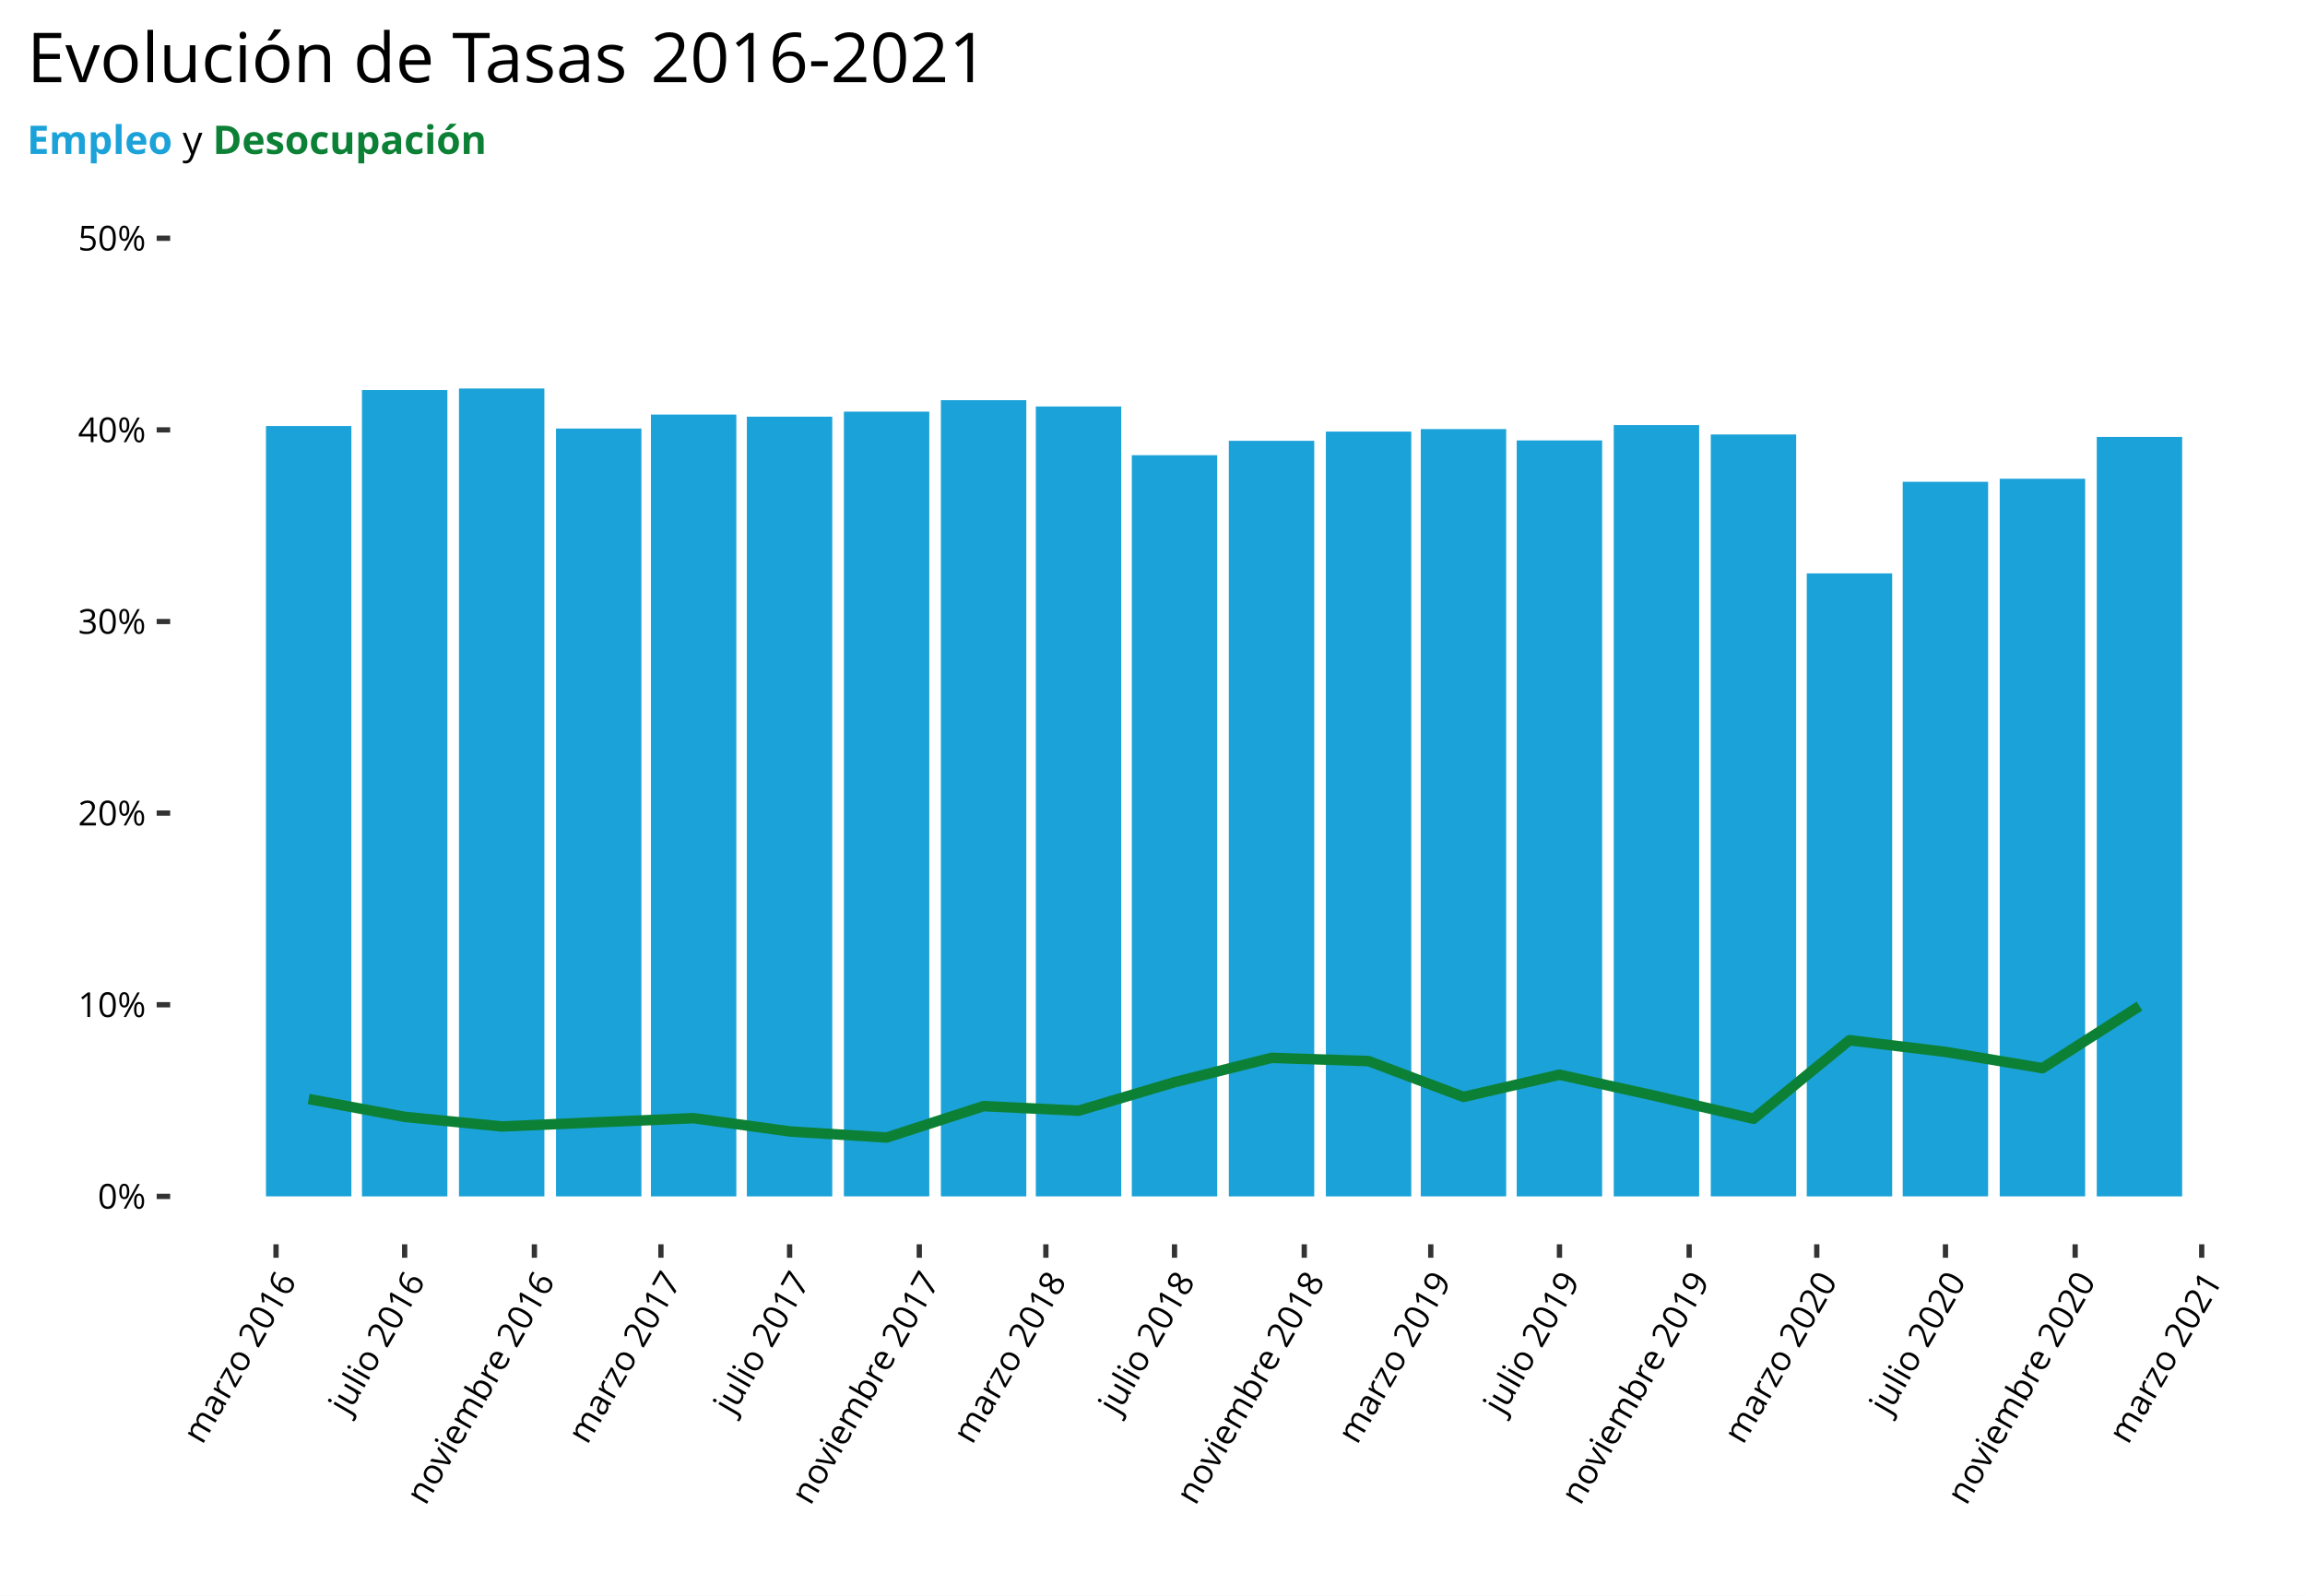
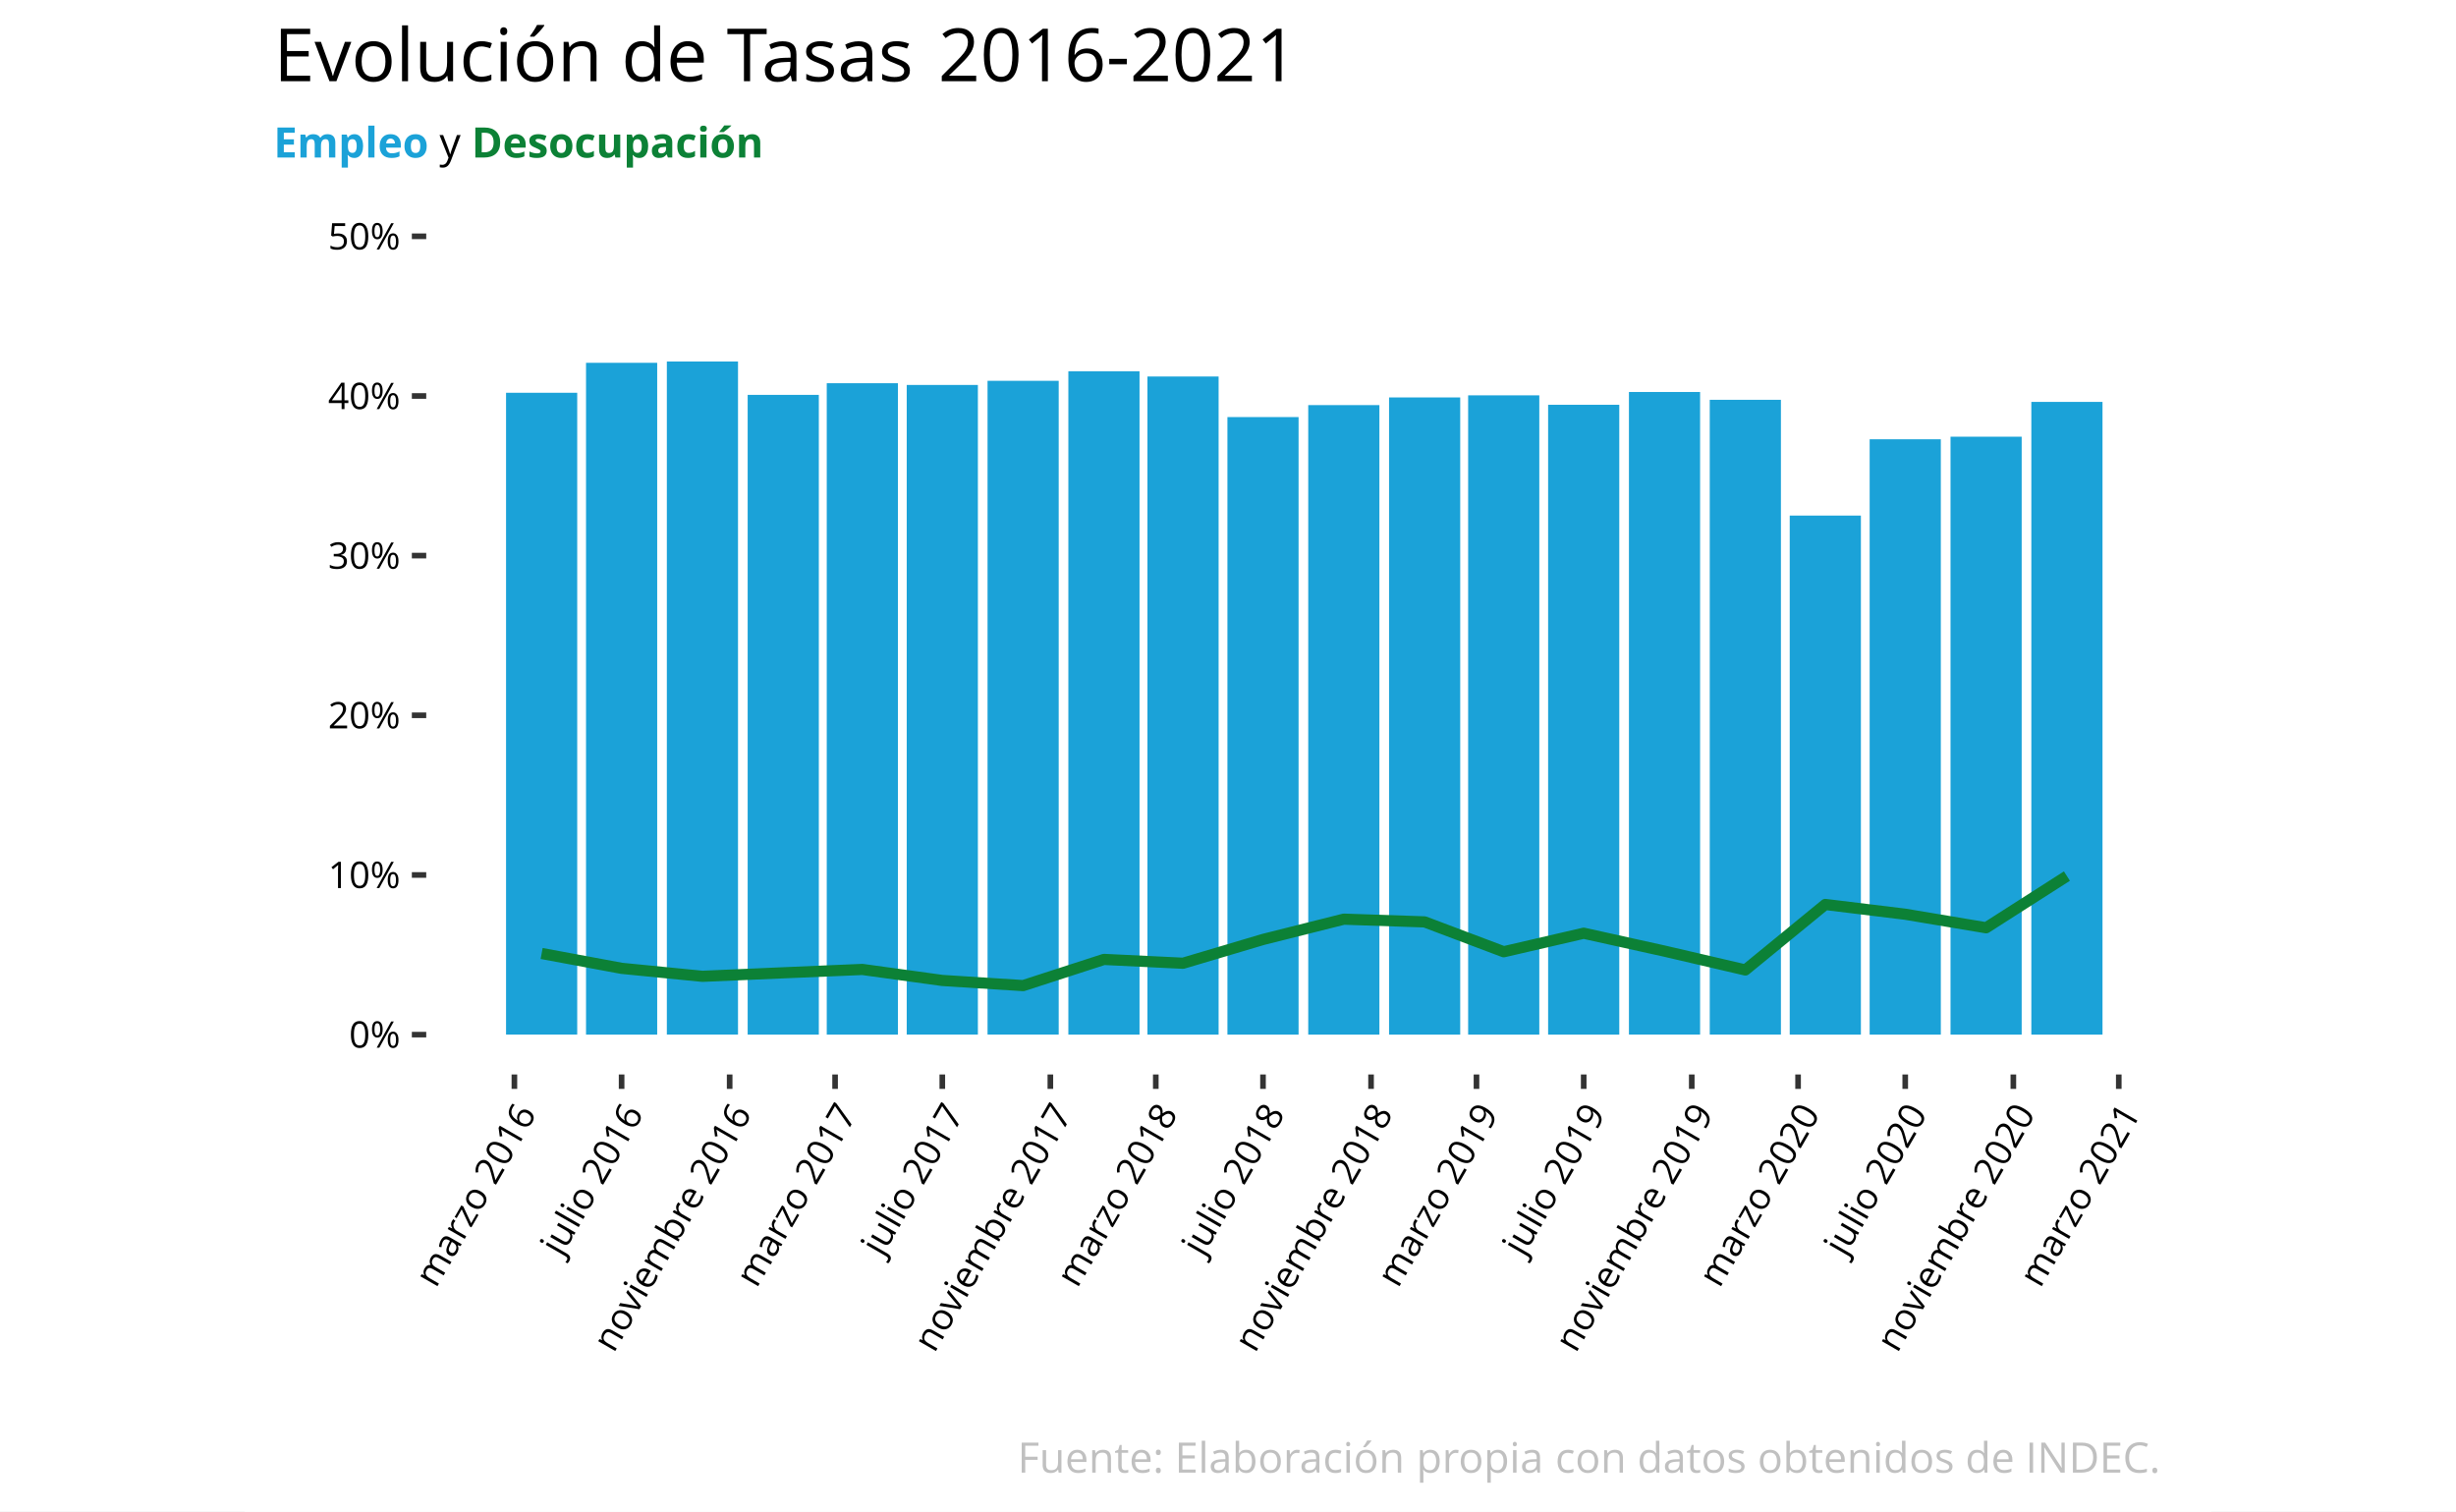
- <svg xmlns="http://www.w3.org/2000/svg" class="svglite" width="468.00pt" height="324.00pt" viewBox="0 0 468.00 324.00">
+ <svg xmlns="http://www.w3.org/2000/svg" class="svglite" width="468.00pt" height="288.00pt" viewBox="0 0 468.00 288.00">
  <defs>
    <style type="text/css">
    .svglite line, .svglite polyline, .svglite polygon, .svglite path, .svglite rect, .svglite circle {
      fill: none;
      stroke: #000000;
      stroke-linecap: round;
      stroke-linejoin: round;
      stroke-miterlimit: 10.00;
    }
  </style>
  </defs>
  <rect width="100%" height="100%" style="stroke: none; fill: #FFFFFF;" />
  <defs>
-     <clipPath id="cpMC4wMHw0NjguMDB8MC4wMHwzMjQuMDA=">
-       <rect x="0.00" y="0.00" width="468.00" height="324.00" />
+     <clipPath id="cpMC4wMHw0NjguMDB8MC4wMHwyODguMDA=">
+       <rect x="0.00" y="0.00" width="468.00" height="288.00" />
    </clipPath>
  </defs>
-   <g clip-path="url(#cpMC4wMHw0NjguMDB8MC4wMHwzMjQuMDA=)">
+   <g clip-path="url(#cpMC4wMHw0NjguMDB8MC4wMHwyODguMDA=)">
</g>
  <defs>
-     <clipPath id="cpMC4wMHw0NjguMDB8MS4yMnwzMjIuNzg=">
-       <rect x="0" y="1.22" width="468.00" height="321.56" />
+     <clipPath id="cpNDYuNjd8NDIxLjMzfDAuMDB8Mjg4LjAw">
+       <rect x="46.67" y="0.00" width="374.66" height="288.00" />
    </clipPath>
  </defs>
-   <g clip-path="url(#cpMC4wMHw0NjguMDB8MS4yMnwzMjIuNzg=)">
-     <rect x="0" y="1.22" width="468.00" height="321.56" style="stroke-width: 1.07; stroke: #FFFFFF; fill: #FFFFFF;" />
+   <g clip-path="url(#cpNDYuNjd8NDIxLjMzfDAuMDB8Mjg4LjAw)">
+     <rect x="46.67" y="0.00" width="374.66" height="288.00" style="stroke-width: 1.07; stroke: #FFFFFF; fill: #FFFFFF;" />
  </g>
-   <g clip-path="url(#cpMC4wMHw0NjguMDB8MC4wMHwzMjQuMDA=)">
+   <g clip-path="url(#cpMC4wMHw0NjguMDB8MC4wMHwyODguMDA=)">
</g>
  <defs>
-     <clipPath id="cpMzQuNTV8NDYyLjUyfDM4LjY1fDI1Mi42Mw==">
-       <rect x="34.55" y="38.65" width="427.97" height="213.99" />
+     <clipPath id="cpODEuMjJ8NDE1Ljg1fDM3LjQzfDIwNC43NA==">
+       <rect x="81.22" y="37.43" width="334.63" height="167.32" />
    </clipPath>
  </defs>
-   <g clip-path="url(#cpMzQuNTV8NDYyLjUyfDM4LjY1fDI1Mi42Mw==)">
-     <polyline points="34.55,223.45 462.52,223.45 " style="stroke-width: 0.53; stroke: #FFFFFF; stroke-linecap: butt;" />
-     <polyline points="34.55,184.55 462.52,184.55 " style="stroke-width: 0.53; stroke: #FFFFFF; stroke-linecap: butt;" />
-     <polyline points="34.55,145.64 462.52,145.64 " style="stroke-width: 0.53; stroke: #FFFFFF; stroke-linecap: butt;" />
-     <polyline points="34.55,106.73 462.52,106.73 " style="stroke-width: 0.53; stroke: #FFFFFF; stroke-linecap: butt;" />
-     <polyline points="34.55,67.83 462.52,67.83 " style="stroke-width: 0.53; stroke: #FFFFFF; stroke-linecap: butt;" />
-     <polyline points="42.97,252.63 42.97,38.65 " style="stroke-width: 0.53; stroke: #FFFFFF; stroke-linecap: butt;" />
-     <polyline points="69.10,252.63 69.10,38.65 " style="stroke-width: 0.53; stroke: #FFFFFF; stroke-linecap: butt;" />
-     <polyline points="95.33,252.63 95.33,38.65 " style="stroke-width: 0.53; stroke: #FFFFFF; stroke-linecap: butt;" />
-     <polyline points="121.34,252.63 121.34,38.65 " style="stroke-width: 0.53; stroke: #FFFFFF; stroke-linecap: butt;" />
-     <polyline points="147.25,252.63 147.25,38.65 " style="stroke-width: 0.53; stroke: #FFFFFF; stroke-linecap: butt;" />
-     <polyline points="173.48,252.63 173.48,38.65 " style="stroke-width: 0.53; stroke: #FFFFFF; stroke-linecap: butt;" />
-     <polyline points="199.50,252.63 199.50,38.65 " style="stroke-width: 0.53; stroke: #FFFFFF; stroke-linecap: butt;" />
-     <polyline points="225.41,252.63 225.41,38.65 " style="stroke-width: 0.53; stroke: #FFFFFF; stroke-linecap: butt;" />
-     <polyline points="251.64,252.63 251.64,38.65 " style="stroke-width: 0.53; stroke: #FFFFFF; stroke-linecap: butt;" />
-     <polyline points="277.66,252.63 277.66,38.65 " style="stroke-width: 0.53; stroke: #FFFFFF; stroke-linecap: butt;" />
-     <polyline points="303.56,252.63 303.56,38.65 " style="stroke-width: 0.53; stroke: #FFFFFF; stroke-linecap: butt;" />
-     <polyline points="329.80,252.63 329.80,38.65 " style="stroke-width: 0.53; stroke: #FFFFFF; stroke-linecap: butt;" />
-     <polyline points="355.92,252.63 355.92,38.65 " style="stroke-width: 0.53; stroke: #FFFFFF; stroke-linecap: butt;" />
-     <polyline points="381.93,252.63 381.93,38.65 " style="stroke-width: 0.53; stroke: #FFFFFF; stroke-linecap: butt;" />
-     <polyline points="408.16,252.63 408.16,38.65 " style="stroke-width: 0.53; stroke: #FFFFFF; stroke-linecap: butt;" />
-     <polyline points="434.18,252.63 434.18,38.65 " style="stroke-width: 0.53; stroke: #FFFFFF; stroke-linecap: butt;" />
-     <polyline points="460.09,252.63 460.09,38.65 " style="stroke-width: 0.53; stroke: #FFFFFF; stroke-linecap: butt;" />
-     <rect x="54.00" y="86.50" width="17.34" height="156.40" style="stroke-width: 2.13; stroke: none; stroke-linecap: square; stroke-linejoin: miter; fill: #1BA2D8;" />
-     <rect x="73.49" y="79.19" width="17.34" height="163.72" style="stroke-width: 2.13; stroke: none; stroke-linecap: square; stroke-linejoin: miter; fill: #1BA2D8;" />
-     <rect x="93.19" y="78.88" width="17.34" height="164.03" style="stroke-width: 2.13; stroke: none; stroke-linecap: square; stroke-linejoin: miter; fill: #1BA2D8;" />
-     <rect x="112.89" y="87.01" width="17.34" height="155.90" style="stroke-width: 2.13; stroke: none; stroke-linecap: square; stroke-linejoin: miter; fill: #1BA2D8;" />
-     <rect x="132.16" y="84.17" width="17.34" height="158.74" style="stroke-width: 2.13; stroke: none; stroke-linecap: square; stroke-linejoin: miter; fill: #1BA2D8;" />
-     <rect x="151.64" y="84.60" width="17.34" height="158.31" style="stroke-width: 2.13; stroke: none; stroke-linecap: square; stroke-linejoin: miter; fill: #1BA2D8;" />
-     <rect x="171.34" y="83.58" width="17.34" height="159.32" style="stroke-width: 2.13; stroke: none; stroke-linecap: square; stroke-linejoin: miter; fill: #1BA2D8;" />
-     <rect x="191.04" y="81.25" width="17.34" height="161.66" style="stroke-width: 2.13; stroke: none; stroke-linecap: square; stroke-linejoin: miter; fill: #1BA2D8;" />
-     <rect x="210.31" y="82.53" width="17.34" height="160.37" style="stroke-width: 2.13; stroke: none; stroke-linecap: square; stroke-linejoin: miter; fill: #1BA2D8;" />
-     <rect x="229.80" y="92.42" width="17.34" height="150.49" style="stroke-width: 2.13; stroke: none; stroke-linecap: square; stroke-linejoin: miter; fill: #1BA2D8;" />
-     <rect x="249.50" y="89.50" width="17.34" height="153.41" style="stroke-width: 2.13; stroke: none; stroke-linecap: square; stroke-linejoin: miter; fill: #1BA2D8;" />
-     <rect x="269.20" y="87.63" width="17.34" height="155.28" style="stroke-width: 2.13; stroke: none; stroke-linecap: square; stroke-linejoin: miter; fill: #1BA2D8;" />
-     <rect x="288.47" y="87.12" width="17.34" height="155.78" style="stroke-width: 2.13; stroke: none; stroke-linecap: square; stroke-linejoin: miter; fill: #1BA2D8;" />
-     <rect x="307.95" y="89.42" width="17.34" height="153.49" style="stroke-width: 2.13; stroke: none; stroke-linecap: square; stroke-linejoin: miter; fill: #1BA2D8;" />
-     <rect x="327.65" y="86.31" width="17.34" height="156.60" style="stroke-width: 2.13; stroke: none; stroke-linecap: square; stroke-linejoin: miter; fill: #1BA2D8;" />
-     <rect x="347.35" y="88.21" width="17.34" height="154.69" style="stroke-width: 2.13; stroke: none; stroke-linecap: square; stroke-linejoin: miter; fill: #1BA2D8;" />
-     <rect x="366.84" y="116.42" width="17.34" height="126.49" style="stroke-width: 2.13; stroke: none; stroke-linecap: square; stroke-linejoin: miter; fill: #1BA2D8;" />
-     <rect x="386.32" y="97.82" width="17.34" height="145.08" style="stroke-width: 2.13; stroke: none; stroke-linecap: square; stroke-linejoin: miter; fill: #1BA2D8;" />
-     <rect x="406.02" y="97.20" width="17.34" height="145.70" style="stroke-width: 2.13; stroke: none; stroke-linecap: square; stroke-linejoin: miter; fill: #1BA2D8;" />
-     <rect x="425.72" y="88.72" width="17.34" height="154.19" style="stroke-width: 2.13; stroke: none; stroke-linecap: square; stroke-linejoin: miter; fill: #1BA2D8;" />
-     <polyline points="62.67,223.14 82.16,226.76 101.86,228.71 121.56,227.85 140.83,227.03 160.32,229.72 180.01,230.96 199.71,224.58 218.99,225.51 238.47,219.72 258.17,214.78 277.87,215.44 297.14,222.71 316.63,218.20 336.33,222.56 356.03,227.15 375.51,211.20 395.00,213.57 414.70,216.88 434.40,204.27 " style="stroke-width: 2.13; stroke: #0C8136; stroke-linecap: butt;" />
+   <g clip-path="url(#cpODEuMjJ8NDE1Ljg1fDM3LjQzfDIwNC43NA==)">
+     <polyline points="81.22,181.93 415.85,181.93 " style="stroke-width: 0.53; stroke: #FFFFFF; stroke-linecap: butt;" />
+     <polyline points="81.22,151.51 415.85,151.51 " style="stroke-width: 0.53; stroke: #FFFFFF; stroke-linecap: butt;" />
+     <polyline points="81.22,121.08 415.85,121.08 " style="stroke-width: 0.53; stroke: #FFFFFF; stroke-linecap: butt;" />
+     <polyline points="81.22,90.66 415.85,90.66 " style="stroke-width: 0.53; stroke: #FFFFFF; stroke-linecap: butt;" />
+     <polyline points="81.22,60.24 415.85,60.24 " style="stroke-width: 0.53; stroke: #FFFFFF; stroke-linecap: butt;" />
+     <polyline points="87.81,204.74 87.81,37.43 " style="stroke-width: 0.53; stroke: #FFFFFF; stroke-linecap: butt;" />
+     <polyline points="108.23,204.74 108.23,37.43 " style="stroke-width: 0.53; stroke: #FFFFFF; stroke-linecap: butt;" />
+     <polyline points="128.74,204.74 128.74,37.43 " style="stroke-width: 0.53; stroke: #FFFFFF; stroke-linecap: butt;" />
+     <polyline points="149.08,204.74 149.08,37.43 " style="stroke-width: 0.53; stroke: #FFFFFF; stroke-linecap: butt;" />
+     <polyline points="169.34,204.74 169.34,37.43 " style="stroke-width: 0.53; stroke: #FFFFFF; stroke-linecap: butt;" />
+     <polyline points="189.85,204.74 189.85,37.43 " style="stroke-width: 0.53; stroke: #FFFFFF; stroke-linecap: butt;" />
+     <polyline points="210.19,204.74 210.19,37.43 " style="stroke-width: 0.53; stroke: #FFFFFF; stroke-linecap: butt;" />
+     <polyline points="230.45,204.74 230.45,37.43 " style="stroke-width: 0.53; stroke: #FFFFFF; stroke-linecap: butt;" />
+     <polyline points="250.96,204.74 250.96,37.43 " style="stroke-width: 0.53; stroke: #FFFFFF; stroke-linecap: butt;" />
+     <polyline points="271.30,204.74 271.30,37.43 " style="stroke-width: 0.53; stroke: #FFFFFF; stroke-linecap: butt;" />
+     <polyline points="291.56,204.74 291.56,37.43 " style="stroke-width: 0.53; stroke: #FFFFFF; stroke-linecap: butt;" />
+     <polyline points="312.07,204.74 312.07,37.43 " style="stroke-width: 0.53; stroke: #FFFFFF; stroke-linecap: butt;" />
+     <polyline points="332.50,204.74 332.50,37.43 " style="stroke-width: 0.53; stroke: #FFFFFF; stroke-linecap: butt;" />
+     <polyline points="352.84,204.74 352.84,37.43 " style="stroke-width: 0.53; stroke: #FFFFFF; stroke-linecap: butt;" />
+     <polyline points="373.35,204.74 373.35,37.43 " style="stroke-width: 0.53; stroke: #FFFFFF; stroke-linecap: butt;" />
+     <polyline points="393.69,204.74 393.69,37.43 " style="stroke-width: 0.53; stroke: #FFFFFF; stroke-linecap: butt;" />
+     <polyline points="413.95,204.74 413.95,37.43 " style="stroke-width: 0.53; stroke: #FFFFFF; stroke-linecap: butt;" />
+     <rect x="96.43" y="74.84" width="13.56" height="122.29" style="stroke-width: 2.13; stroke: none; stroke-linecap: square; stroke-linejoin: miter; fill: #1BA2D8;" />
+     <rect x="111.67" y="69.13" width="13.56" height="128.01" style="stroke-width: 2.13; stroke: none; stroke-linecap: square; stroke-linejoin: miter; fill: #1BA2D8;" />
+     <rect x="127.07" y="68.88" width="13.56" height="128.25" style="stroke-width: 2.13; stroke: none; stroke-linecap: square; stroke-linejoin: miter; fill: #1BA2D8;" />
+     <rect x="142.47" y="75.24" width="13.56" height="121.90" style="stroke-width: 2.13; stroke: none; stroke-linecap: square; stroke-linejoin: miter; fill: #1BA2D8;" />
+     <rect x="157.54" y="73.02" width="13.56" height="124.12" style="stroke-width: 2.13; stroke: none; stroke-linecap: square; stroke-linejoin: miter; fill: #1BA2D8;" />
+     <rect x="172.78" y="73.35" width="13.56" height="123.78" style="stroke-width: 2.13; stroke: none; stroke-linecap: square; stroke-linejoin: miter; fill: #1BA2D8;" />
+     <rect x="188.18" y="72.56" width="13.56" height="124.57" style="stroke-width: 2.13; stroke: none; stroke-linecap: square; stroke-linejoin: miter; fill: #1BA2D8;" />
+     <rect x="203.58" y="70.74" width="13.56" height="126.40" style="stroke-width: 2.13; stroke: none; stroke-linecap: square; stroke-linejoin: miter; fill: #1BA2D8;" />
+     <rect x="218.65" y="71.74" width="13.56" height="125.40" style="stroke-width: 2.13; stroke: none; stroke-linecap: square; stroke-linejoin: miter; fill: #1BA2D8;" />
+     <rect x="233.89" y="79.47" width="13.56" height="117.67" style="stroke-width: 2.13; stroke: none; stroke-linecap: square; stroke-linejoin: miter; fill: #1BA2D8;" />
+     <rect x="249.29" y="77.19" width="13.56" height="119.95" style="stroke-width: 2.13; stroke: none; stroke-linecap: square; stroke-linejoin: miter; fill: #1BA2D8;" />
+     <rect x="264.69" y="75.73" width="13.56" height="121.41" style="stroke-width: 2.13; stroke: none; stroke-linecap: square; stroke-linejoin: miter; fill: #1BA2D8;" />
+     <rect x="279.76" y="75.33" width="13.56" height="121.81" style="stroke-width: 2.13; stroke: none; stroke-linecap: square; stroke-linejoin: miter; fill: #1BA2D8;" />
+     <rect x="295.00" y="77.13" width="13.56" height="120.01" style="stroke-width: 2.13; stroke: none; stroke-linecap: square; stroke-linejoin: miter; fill: #1BA2D8;" />
+     <rect x="310.40" y="74.69" width="13.56" height="122.44" style="stroke-width: 2.13; stroke: none; stroke-linecap: square; stroke-linejoin: miter; fill: #1BA2D8;" />
+     <rect x="325.80" y="76.18" width="13.56" height="120.95" style="stroke-width: 2.13; stroke: none; stroke-linecap: square; stroke-linejoin: miter; fill: #1BA2D8;" />
+     <rect x="341.04" y="98.24" width="13.56" height="98.90" style="stroke-width: 2.13; stroke: none; stroke-linecap: square; stroke-linejoin: miter; fill: #1BA2D8;" />
+     <rect x="356.27" y="83.70" width="13.56" height="113.44" style="stroke-width: 2.13; stroke: none; stroke-linecap: square; stroke-linejoin: miter; fill: #1BA2D8;" />
+     <rect x="371.68" y="83.21" width="13.56" height="113.93" style="stroke-width: 2.13; stroke: none; stroke-linecap: square; stroke-linejoin: miter; fill: #1BA2D8;" />
+     <rect x="387.08" y="76.58" width="13.56" height="120.56" style="stroke-width: 2.13; stroke: none; stroke-linecap: square; stroke-linejoin: miter; fill: #1BA2D8;" />
+     <polyline points="103.21,181.68 118.45,184.51 133.85,186.03 149.25,185.36 164.32,184.72 179.56,186.82 194.96,187.80 210.36,182.81 225.43,183.54 240.67,179.01 256.07,175.14 271.47,175.66 286.54,181.35 301.78,177.82 317.18,181.23 332.58,184.82 347.82,172.34 363.05,174.20 378.46,176.78 393.86,166.93 " style="stroke-width: 2.13; stroke: #0C8136; stroke-linecap: butt;" />
  </g>
-   <g clip-path="url(#cpMC4wMHw0NjguMDB8MC4wMHwzMjQuMDA=)">
-     <text x="29.62" y="245.40" text-anchor="end" style="font-size: 7.00px; font-family: Open Sans;" textLength="9.76px" lengthAdjust="spacingAndGlyphs">0%</text>
-     <text x="29.62" y="206.50" text-anchor="end" style="font-size: 7.00px; font-family: Open Sans;" textLength="13.77px" lengthAdjust="spacingAndGlyphs">10%</text>
-     <text x="29.62" y="167.59" text-anchor="end" style="font-size: 7.00px; font-family: Open Sans;" textLength="13.77px" lengthAdjust="spacingAndGlyphs">20%</text>
-     <text x="29.62" y="128.68" text-anchor="end" style="font-size: 7.00px; font-family: Open Sans;" textLength="13.77px" lengthAdjust="spacingAndGlyphs">30%</text>
-     <text x="29.62" y="89.78" text-anchor="end" style="font-size: 7.00px; font-family: Open Sans;" textLength="13.77px" lengthAdjust="spacingAndGlyphs">40%</text>
-     <text x="29.62" y="50.87" text-anchor="end" style="font-size: 7.00px; font-family: Open Sans;" textLength="13.77px" lengthAdjust="spacingAndGlyphs">50%</text>
-     <polyline points="31.81,242.91 34.55,242.91 " style="stroke-width: 1.07; stroke: #333333; stroke-linecap: butt;" />
-     <polyline points="31.81,204.00 34.55,204.00 " style="stroke-width: 1.07; stroke: #333333; stroke-linecap: butt;" />
-     <polyline points="31.81,165.09 34.55,165.09 " style="stroke-width: 1.07; stroke: #333333; stroke-linecap: butt;" />
-     <polyline points="31.81,126.19 34.55,126.19 " style="stroke-width: 1.07; stroke: #333333; stroke-linecap: butt;" />
-     <polyline points="31.81,87.28 34.55,87.28 " style="stroke-width: 1.07; stroke: #333333; stroke-linecap: butt;" />
-     <polyline points="31.81,48.37 34.55,48.37 " style="stroke-width: 1.07; stroke: #333333; stroke-linecap: butt;" />
-     <polyline points="56.04,255.37 56.04,252.63 " style="stroke-width: 1.07; stroke: #333333; stroke-linecap: butt;" />
-     <polyline points="82.16,255.37 82.16,252.63 " style="stroke-width: 1.07; stroke: #333333; stroke-linecap: butt;" />
-     <polyline points="108.50,255.37 108.50,252.63 " style="stroke-width: 1.07; stroke: #333333; stroke-linecap: butt;" />
-     <polyline points="134.19,255.37 134.19,252.63 " style="stroke-width: 1.07; stroke: #333333; stroke-linecap: butt;" />
-     <polyline points="160.32,255.37 160.32,252.63 " style="stroke-width: 1.07; stroke: #333333; stroke-linecap: butt;" />
-     <polyline points="186.65,255.37 186.65,252.63 " style="stroke-width: 1.07; stroke: #333333; stroke-linecap: butt;" />
-     <polyline points="212.35,255.37 212.35,252.63 " style="stroke-width: 1.07; stroke: #333333; stroke-linecap: butt;" />
-     <polyline points="238.47,255.37 238.47,252.63 " style="stroke-width: 1.07; stroke: #333333; stroke-linecap: butt;" />
-     <polyline points="264.81,255.37 264.81,252.63 " style="stroke-width: 1.07; stroke: #333333; stroke-linecap: butt;" />
-     <polyline points="290.50,255.37 290.50,252.63 " style="stroke-width: 1.07; stroke: #333333; stroke-linecap: butt;" />
-     <polyline points="316.63,255.37 316.63,252.63 " style="stroke-width: 1.07; stroke: #333333; stroke-linecap: butt;" />
-     <polyline points="342.96,255.37 342.96,252.63 " style="stroke-width: 1.07; stroke: #333333; stroke-linecap: butt;" />
-     <polyline points="368.87,255.37 368.87,252.63 " style="stroke-width: 1.07; stroke: #333333; stroke-linecap: butt;" />
-     <polyline points="395.00,255.37 395.00,252.63 " style="stroke-width: 1.07; stroke: #333333; stroke-linecap: butt;" />
-     <polyline points="421.33,255.37 421.33,252.63 " style="stroke-width: 1.07; stroke: #333333; stroke-linecap: butt;" />
-     <polyline points="447.03,255.37 447.03,252.63 " style="stroke-width: 1.07; stroke: #333333; stroke-linecap: butt;" />
-     <text transform="translate(60.36,260.06) rotate(-60)" text-anchor="end" style="font-size: 7.00px; font-family: Open Sans;" textLength="38.60px" lengthAdjust="spacingAndGlyphs">marzo 2016</text>
-     <text transform="translate(86.49,260.06) rotate(-60)" text-anchor="end" style="font-size: 7.00px; font-family: Open Sans;" textLength="31.67px" lengthAdjust="spacingAndGlyphs">julio 2016</text>
-     <text transform="translate(112.82,260.06) rotate(-60)" text-anchor="end" style="font-size: 7.00px; font-family: Open Sans;" textLength="53.14px" lengthAdjust="spacingAndGlyphs">noviembre 2016</text>
-     <text transform="translate(138.52,260.06) rotate(-60)" text-anchor="end" style="font-size: 7.00px; font-family: Open Sans;" textLength="38.60px" lengthAdjust="spacingAndGlyphs">marzo 2017</text>
-     <text transform="translate(164.64,260.06) rotate(-60)" text-anchor="end" style="font-size: 7.00px; font-family: Open Sans;" textLength="31.67px" lengthAdjust="spacingAndGlyphs">julio 2017</text>
-     <text transform="translate(190.98,260.06) rotate(-60)" text-anchor="end" style="font-size: 7.00px; font-family: Open Sans;" textLength="53.14px" lengthAdjust="spacingAndGlyphs">noviembre 2017</text>
-     <text transform="translate(216.68,260.06) rotate(-60)" text-anchor="end" style="font-size: 7.00px; font-family: Open Sans;" textLength="38.60px" lengthAdjust="spacingAndGlyphs">marzo 2018</text>
-     <text transform="translate(242.80,260.06) rotate(-60)" text-anchor="end" style="font-size: 7.00px; font-family: Open Sans;" textLength="31.67px" lengthAdjust="spacingAndGlyphs">julio 2018</text>
-     <text transform="translate(269.14,260.06) rotate(-60)" text-anchor="end" style="font-size: 7.00px; font-family: Open Sans;" textLength="53.14px" lengthAdjust="spacingAndGlyphs">noviembre 2018</text>
-     <text transform="translate(294.83,260.06) rotate(-60)" text-anchor="end" style="font-size: 7.00px; font-family: Open Sans;" textLength="38.60px" lengthAdjust="spacingAndGlyphs">marzo 2019</text>
-     <text transform="translate(320.95,260.06) rotate(-60)" text-anchor="end" style="font-size: 7.00px; font-family: Open Sans;" textLength="31.67px" lengthAdjust="spacingAndGlyphs">julio 2019</text>
-     <text transform="translate(347.29,260.06) rotate(-60)" text-anchor="end" style="font-size: 7.00px; font-family: Open Sans;" textLength="53.14px" lengthAdjust="spacingAndGlyphs">noviembre 2019</text>
-     <text transform="translate(373.20,260.06) rotate(-60)" text-anchor="end" style="font-size: 7.00px; font-family: Open Sans;" textLength="38.60px" lengthAdjust="spacingAndGlyphs">marzo 2020</text>
-     <text transform="translate(399.32,260.06) rotate(-60)" text-anchor="end" style="font-size: 7.00px; font-family: Open Sans;" textLength="31.67px" lengthAdjust="spacingAndGlyphs">julio 2020</text>
-     <text transform="translate(425.66,260.06) rotate(-60)" text-anchor="end" style="font-size: 7.00px; font-family: Open Sans;" textLength="53.14px" lengthAdjust="spacingAndGlyphs">noviembre 2020</text>
-     <text transform="translate(451.36,260.06) rotate(-60)" text-anchor="end" style="font-size: 7.00px; font-family: Open Sans;" textLength="38.60px" lengthAdjust="spacingAndGlyphs">marzo 2021</text>
-     <text x="5.48" y="31.25" style="font-size: 8.00px; font-weight: bold; fill: #1BA2D8; font-family: Open Sans;" textLength="29.51px" lengthAdjust="spacingAndGlyphs">Empleo</text>
-     <text x="37.07" y="31.25" style="font-size: 8.00px; font-family: Open Sans;" textLength="4.03px" lengthAdjust="spacingAndGlyphs">y</text>
-     <text x="43.19" y="31.25" style="font-size: 8.00px; font-weight: bold; fill: #0C8136; font-family: Open Sans;" textLength="55.59px" lengthAdjust="spacingAndGlyphs">Desocupación</text>
-     <text x="5.48" y="16.69" style="font-size: 14.00px; font-family: Open Sans;" textLength="62.63px" lengthAdjust="spacingAndGlyphs">Evolución</text>
-     <text x="71.74" y="16.69" style="font-size: 14.00px; font-family: Open Sans;" textLength="16.43px" lengthAdjust="spacingAndGlyphs">de</text>
-     <text x="91.81" y="16.69" style="font-size: 14.00px; font-family: Open Sans;" textLength="36.66px" lengthAdjust="spacingAndGlyphs">Tasas</text>
-     <text x="132.10" y="16.69" style="font-size: 14.00px; font-family: Open Sans;" textLength="68.56px" lengthAdjust="spacingAndGlyphs">2016-2021</text>
+   <g clip-path="url(#cpMC4wMHw0NjguMDB8MC4wMHwyODguMDA=)">
+     <text x="76.29" y="199.63" text-anchor="end" style="font-size: 7.00px; font-family: Open Sans;" textLength="9.76px" lengthAdjust="spacingAndGlyphs">0%</text>
+     <text x="76.29" y="169.21" text-anchor="end" style="font-size: 7.00px; font-family: Open Sans;" textLength="13.77px" lengthAdjust="spacingAndGlyphs">10%</text>
+     <text x="76.29" y="138.79" text-anchor="end" style="font-size: 7.00px; font-family: Open Sans;" textLength="13.77px" lengthAdjust="spacingAndGlyphs">20%</text>
+     <text x="76.29" y="108.37" text-anchor="end" style="font-size: 7.00px; font-family: Open Sans;" textLength="13.77px" lengthAdjust="spacingAndGlyphs">30%</text>
+     <text x="76.29" y="77.95" text-anchor="end" style="font-size: 7.00px; font-family: Open Sans;" textLength="13.77px" lengthAdjust="spacingAndGlyphs">40%</text>
+     <text x="76.29" y="47.53" text-anchor="end" style="font-size: 7.00px; font-family: Open Sans;" textLength="13.77px" lengthAdjust="spacingAndGlyphs">50%</text>
+     <polyline points="78.48,197.14 81.22,197.14 " style="stroke-width: 1.07; stroke: #333333; stroke-linecap: butt;" />
+     <polyline points="78.48,166.72 81.22,166.72 " style="stroke-width: 1.07; stroke: #333333; stroke-linecap: butt;" />
+     <polyline points="78.48,136.29 81.22,136.29 " style="stroke-width: 1.07; stroke: #333333; stroke-linecap: butt;" />
+     <polyline points="78.48,105.87 81.22,105.87 " style="stroke-width: 1.07; stroke: #333333; stroke-linecap: butt;" />
+     <polyline points="78.48,75.45 81.22,75.45 " style="stroke-width: 1.07; stroke: #333333; stroke-linecap: butt;" />
+     <polyline points="78.48,45.03 81.22,45.03 " style="stroke-width: 1.07; stroke: #333333; stroke-linecap: butt;" />
+     <polyline points="98.02,207.48 98.02,204.74 " style="stroke-width: 1.07; stroke: #333333; stroke-linecap: butt;" />
+     <polyline points="118.45,207.48 118.45,204.74 " style="stroke-width: 1.07; stroke: #333333; stroke-linecap: butt;" />
+     <polyline points="139.04,207.48 139.04,204.74 " style="stroke-width: 1.07; stroke: #333333; stroke-linecap: butt;" />
+     <polyline points="159.13,207.48 159.13,204.74 " style="stroke-width: 1.07; stroke: #333333; stroke-linecap: butt;" />
+     <polyline points="179.56,207.48 179.56,204.74 " style="stroke-width: 1.07; stroke: #333333; stroke-linecap: butt;" />
+     <polyline points="200.15,207.48 200.15,204.74 " style="stroke-width: 1.07; stroke: #333333; stroke-linecap: butt;" />
+     <polyline points="220.24,207.48 220.24,204.74 " style="stroke-width: 1.07; stroke: #333333; stroke-linecap: butt;" />
+     <polyline points="240.67,207.48 240.67,204.74 " style="stroke-width: 1.07; stroke: #333333; stroke-linecap: butt;" />
+     <polyline points="261.26,207.48 261.26,204.74 " style="stroke-width: 1.07; stroke: #333333; stroke-linecap: butt;" />
+     <polyline points="281.35,207.48 281.35,204.74 " style="stroke-width: 1.07; stroke: #333333; stroke-linecap: butt;" />
+     <polyline points="301.78,207.48 301.78,204.74 " style="stroke-width: 1.07; stroke: #333333; stroke-linecap: butt;" />
+     <polyline points="322.37,207.48 322.37,204.74 " style="stroke-width: 1.07; stroke: #333333; stroke-linecap: butt;" />
+     <polyline points="342.63,207.48 342.63,204.74 " style="stroke-width: 1.07; stroke: #333333; stroke-linecap: butt;" />
+     <polyline points="363.05,207.48 363.05,204.74 " style="stroke-width: 1.07; stroke: #333333; stroke-linecap: butt;" />
+     <polyline points="383.65,207.48 383.65,204.74 " style="stroke-width: 1.07; stroke: #333333; stroke-linecap: butt;" />
+     <polyline points="403.74,207.48 403.74,204.74 " style="stroke-width: 1.07; stroke: #333333; stroke-linecap: butt;" />
+     <text transform="translate(102.35,212.17) rotate(-60)" text-anchor="end" style="font-size: 7.00px; font-family: Open Sans;" textLength="38.60px" lengthAdjust="spacingAndGlyphs">marzo 2016</text>
+     <text transform="translate(122.77,212.17) rotate(-60)" text-anchor="end" style="font-size: 7.00px; font-family: Open Sans;" textLength="31.67px" lengthAdjust="spacingAndGlyphs">julio 2016</text>
+     <text transform="translate(143.37,212.17) rotate(-60)" text-anchor="end" style="font-size: 7.00px; font-family: Open Sans;" textLength="53.14px" lengthAdjust="spacingAndGlyphs">noviembre 2016</text>
+     <text transform="translate(163.46,212.17) rotate(-60)" text-anchor="end" style="font-size: 7.00px; font-family: Open Sans;" textLength="38.60px" lengthAdjust="spacingAndGlyphs">marzo 2017</text>
+     <text transform="translate(183.88,212.17) rotate(-60)" text-anchor="end" style="font-size: 7.00px; font-family: Open Sans;" textLength="31.67px" lengthAdjust="spacingAndGlyphs">julio 2017</text>
+     <text transform="translate(204.48,212.17) rotate(-60)" text-anchor="end" style="font-size: 7.00px; font-family: Open Sans;" textLength="53.14px" lengthAdjust="spacingAndGlyphs">noviembre 2017</text>
+     <text transform="translate(224.57,212.17) rotate(-60)" text-anchor="end" style="font-size: 7.00px; font-family: Open Sans;" textLength="38.60px" lengthAdjust="spacingAndGlyphs">marzo 2018</text>
+     <text transform="translate(244.99,212.17) rotate(-60)" text-anchor="end" style="font-size: 7.00px; font-family: Open Sans;" textLength="31.67px" lengthAdjust="spacingAndGlyphs">julio 2018</text>
+     <text transform="translate(265.59,212.17) rotate(-60)" text-anchor="end" style="font-size: 7.00px; font-family: Open Sans;" textLength="53.14px" lengthAdjust="spacingAndGlyphs">noviembre 2018</text>
+     <text transform="translate(285.68,212.17) rotate(-60)" text-anchor="end" style="font-size: 7.00px; font-family: Open Sans;" textLength="38.60px" lengthAdjust="spacingAndGlyphs">marzo 2019</text>
+     <text transform="translate(306.10,212.17) rotate(-60)" text-anchor="end" style="font-size: 7.00px; font-family: Open Sans;" textLength="31.67px" lengthAdjust="spacingAndGlyphs">julio 2019</text>
+     <text transform="translate(326.70,212.17) rotate(-60)" text-anchor="end" style="font-size: 7.00px; font-family: Open Sans;" textLength="53.14px" lengthAdjust="spacingAndGlyphs">noviembre 2019</text>
+     <text transform="translate(346.95,212.17) rotate(-60)" text-anchor="end" style="font-size: 7.00px; font-family: Open Sans;" textLength="38.60px" lengthAdjust="spacingAndGlyphs">marzo 2020</text>
+     <text transform="translate(367.38,212.17) rotate(-60)" text-anchor="end" style="font-size: 7.00px; font-family: Open Sans;" textLength="31.67px" lengthAdjust="spacingAndGlyphs">julio 2020</text>
+     <text transform="translate(387.97,212.17) rotate(-60)" text-anchor="end" style="font-size: 7.00px; font-family: Open Sans;" textLength="53.14px" lengthAdjust="spacingAndGlyphs">noviembre 2020</text>
+     <text transform="translate(408.06,212.17) rotate(-60)" text-anchor="end" style="font-size: 7.00px; font-family: Open Sans;" textLength="38.60px" lengthAdjust="spacingAndGlyphs">marzo 2021</text>
+     <text x="52.15" y="30.02" style="font-size: 8.00px; font-weight: bold; fill: #1BA2D8; font-family: Open Sans;" textLength="29.51px" lengthAdjust="spacingAndGlyphs">Empleo</text>
+     <text x="83.74" y="30.02" style="font-size: 8.00px; font-family: Open Sans;" textLength="4.03px" lengthAdjust="spacingAndGlyphs">y</text>
+     <text x="89.86" y="30.02" style="font-size: 8.00px; font-weight: bold; fill: #0C8136; font-family: Open Sans;" textLength="55.59px" lengthAdjust="spacingAndGlyphs">Desocupación</text>
+     <text x="52.15" y="15.47" style="font-size: 14.00px; font-family: Open Sans;" textLength="62.63px" lengthAdjust="spacingAndGlyphs">Evolución</text>
+     <text x="118.41" y="15.47" style="font-size: 14.00px; font-family: Open Sans;" textLength="16.43px" lengthAdjust="spacingAndGlyphs">de</text>
+     <text x="138.48" y="15.47" style="font-size: 14.00px; font-family: Open Sans;" textLength="36.66px" lengthAdjust="spacingAndGlyphs">Tasas</text>
+     <text x="178.77" y="15.47" style="font-size: 14.00px; font-family: Open Sans;" textLength="68.56px" lengthAdjust="spacingAndGlyphs">2016-2021</text>
+     <text x="193.91" y="280.60" style="font-size: 8.00px; fill: #C0C0C0; font-family: Open Sans;" textLength="27.87px" lengthAdjust="spacingAndGlyphs">Fuente:</text>
+     <text x="223.86" y="280.60" style="font-size: 8.00px; fill: #C0C0C0; font-family: Open Sans;" textLength="43.95px" lengthAdjust="spacingAndGlyphs">Elaboración</text>
+     <text x="269.89" y="280.60" style="font-size: 8.00px; fill: #C0C0C0; font-family: Open Sans;" textLength="24.38px" lengthAdjust="spacingAndGlyphs">propia</text>
+     <text x="296.35" y="280.60" style="font-size: 8.00px; fill: #C0C0C0; font-family: Open Sans;" textLength="13.55px" lengthAdjust="spacingAndGlyphs">con</text>
+     <text x="311.98" y="280.60" style="font-size: 8.00px; fill: #C0C0C0; font-family: Open Sans;" textLength="20.82px" lengthAdjust="spacingAndGlyphs">datos</text>
+     <text x="334.89" y="280.60" style="font-size: 8.00px; fill: #C0C0C0; font-family: Open Sans;" textLength="37.53px" lengthAdjust="spacingAndGlyphs">obtenidos</text>
+     <text x="374.49" y="280.60" style="font-size: 8.00px; fill: #C0C0C0; font-family: Open Sans;" textLength="9.39px" lengthAdjust="spacingAndGlyphs">de</text>
+     <text x="385.96" y="280.60" style="font-size: 8.00px; fill: #C0C0C0; font-family: Open Sans;" textLength="25.73px" lengthAdjust="spacingAndGlyphs">INDEC.</text>
  </g>
</svg>
